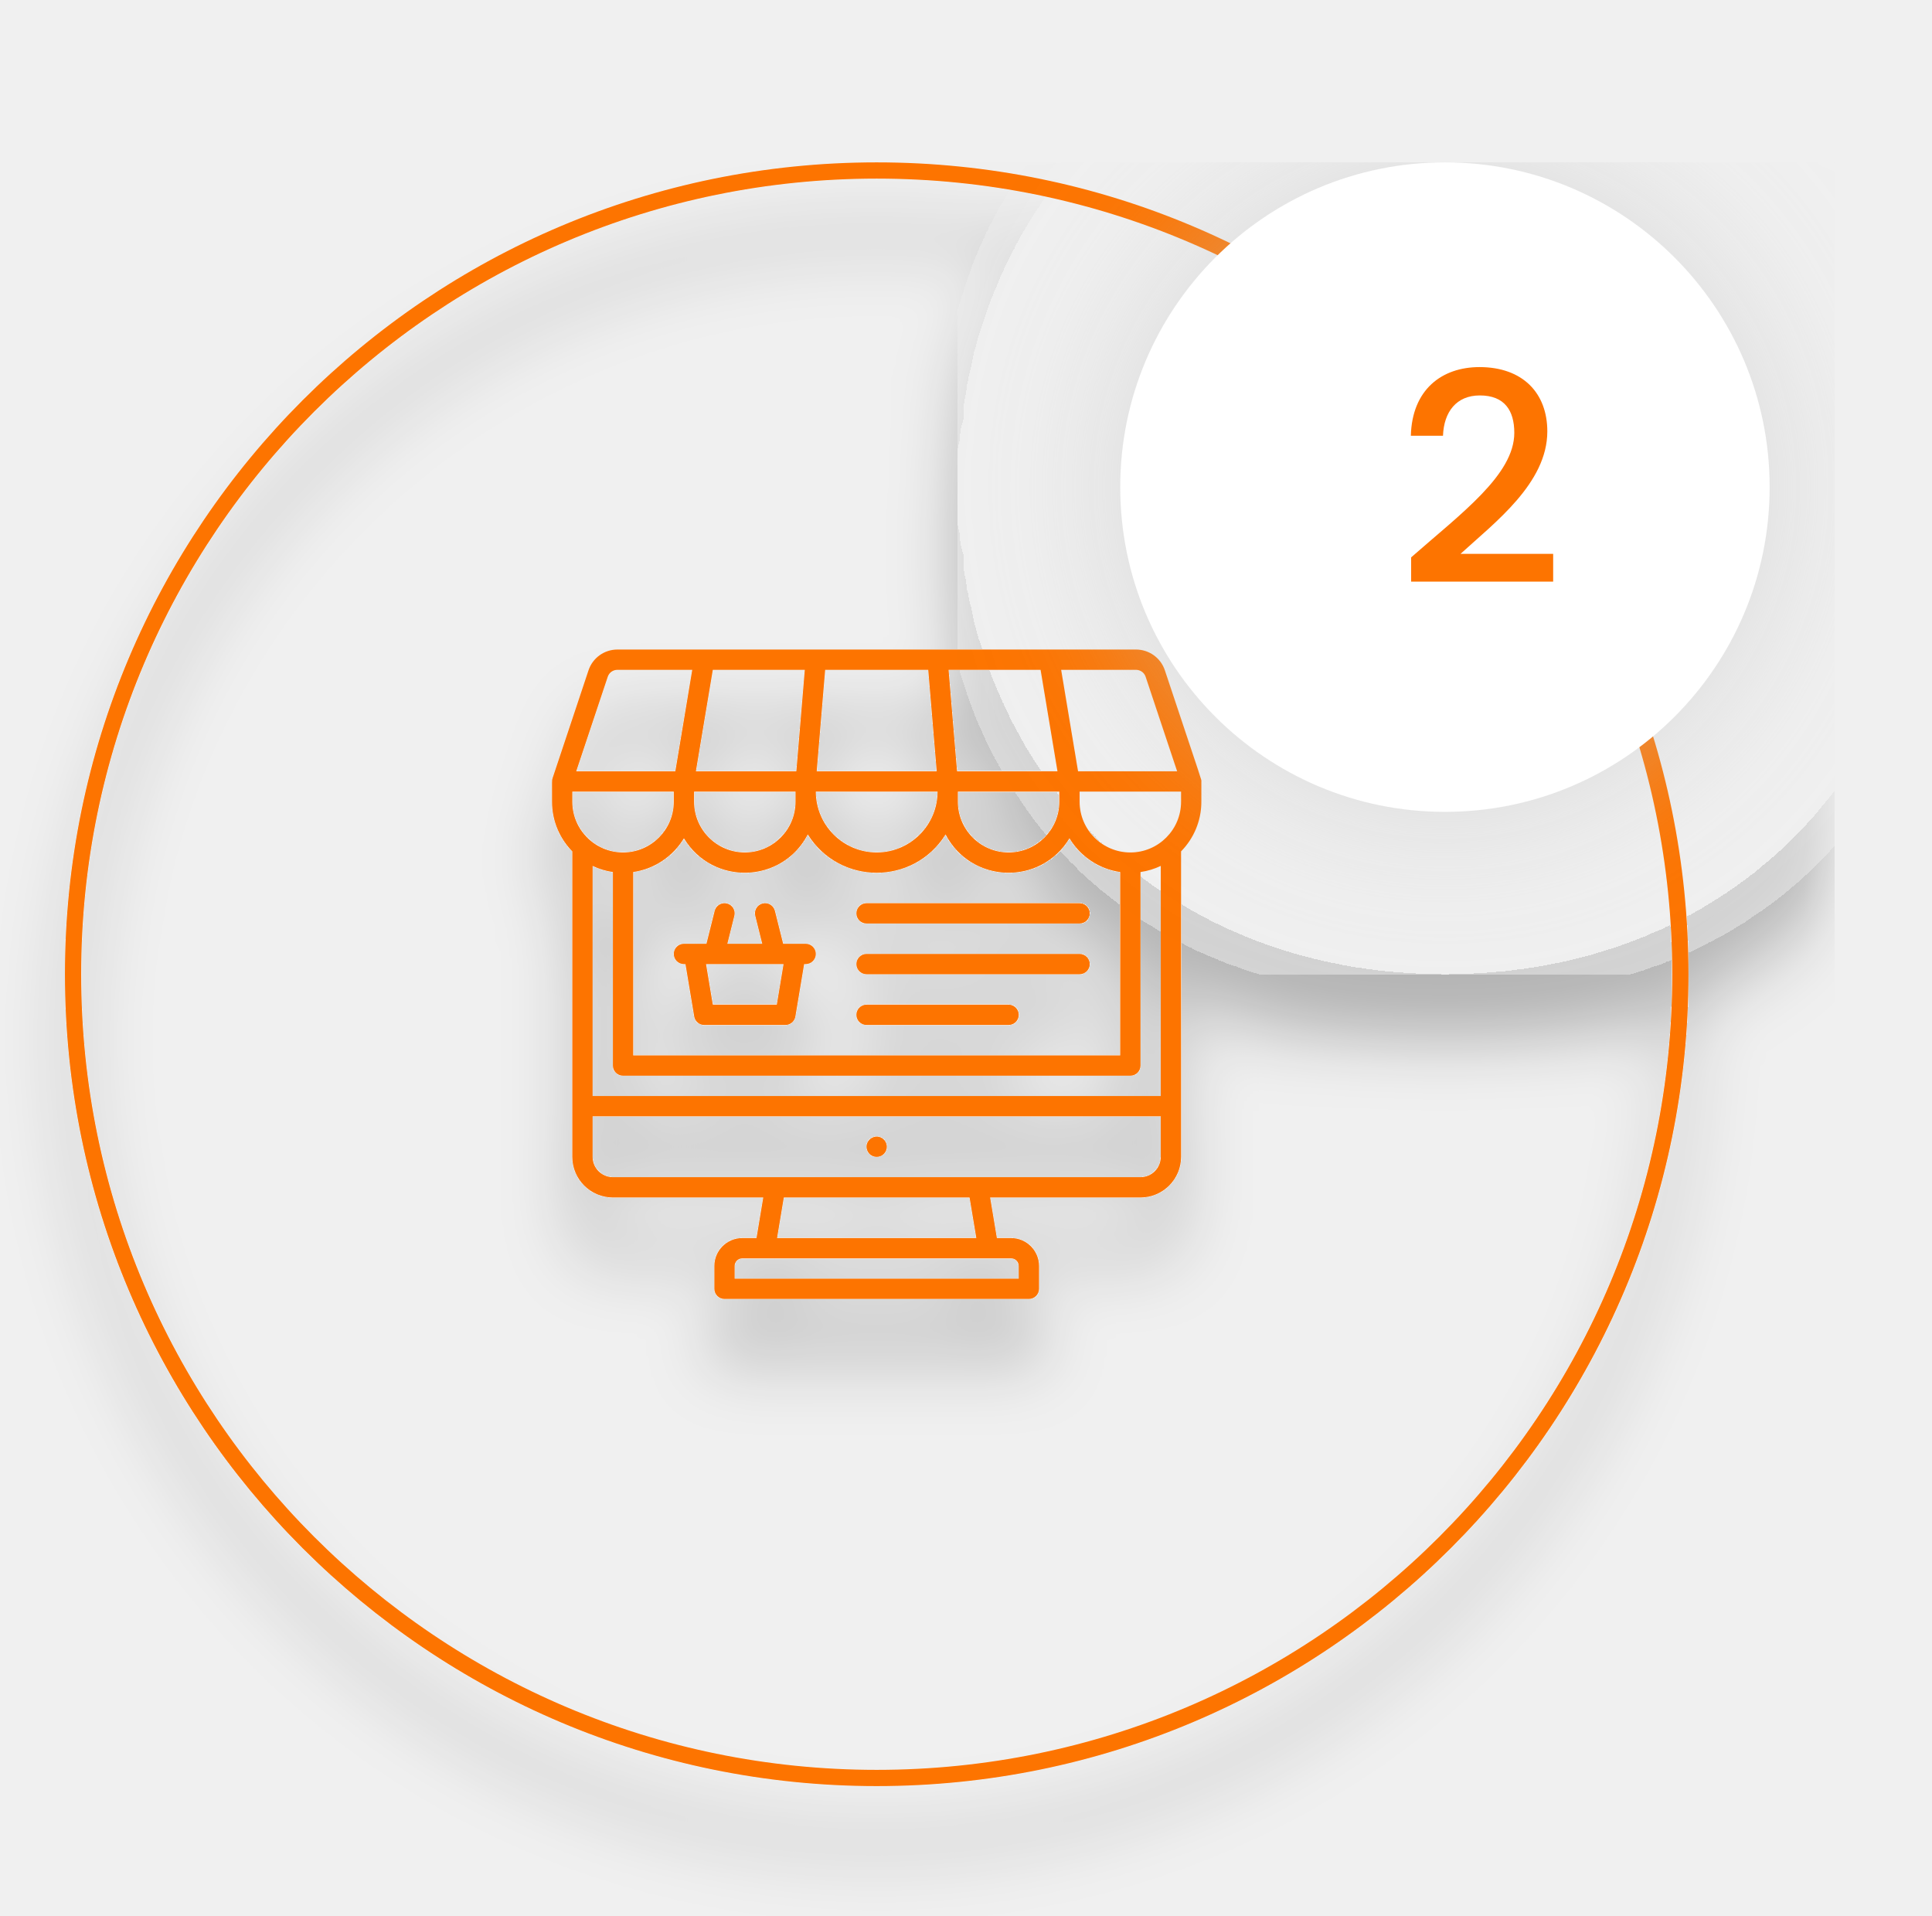
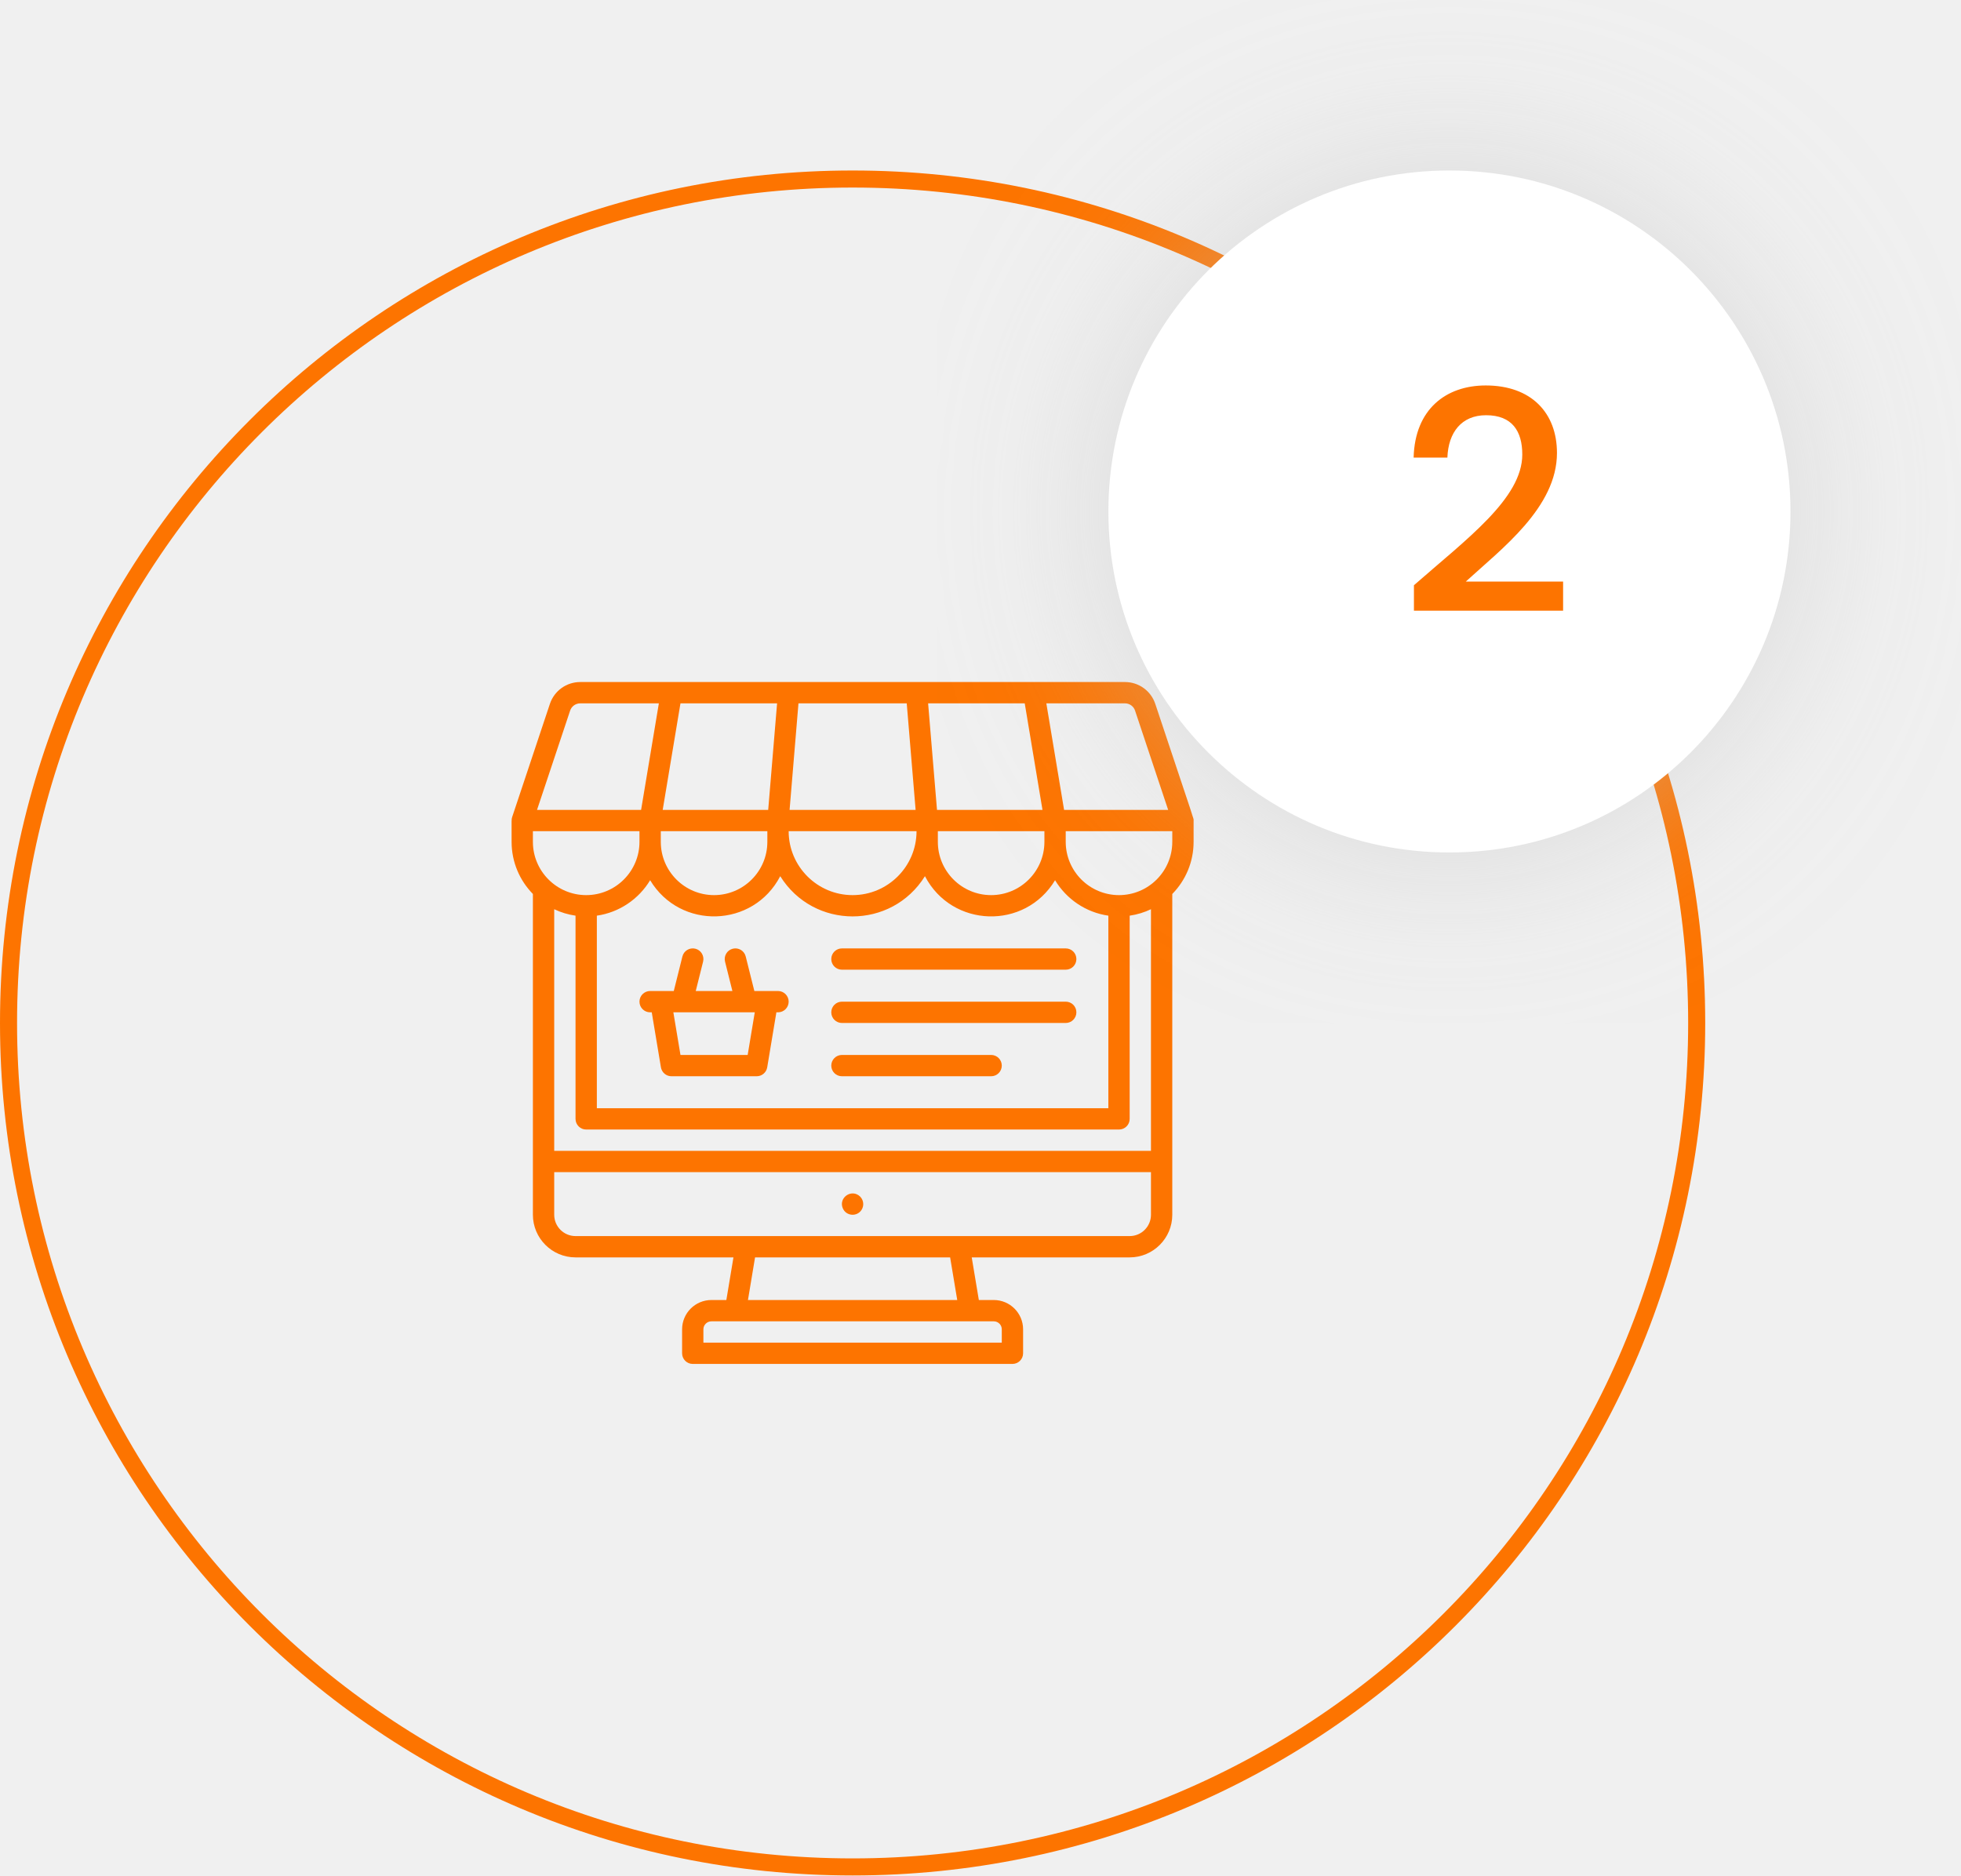
- <svg xmlns="http://www.w3.org/2000/svg" width="119" height="118" viewBox="0 0 119 118" fill="none">
+ <svg xmlns="http://www.w3.org/2000/svg" width="115" height="110" viewBox="0 0 115 110" fill="none">
+   <circle cx="50" cy="60" r="49.5" stroke="#FD7400" />
+   <g clip-path="url(#clip0_174_260)">
+     <path d="M69.997 48.127C69.997 47.981 70.176 48.561 67.75 41.285C67.495 40.518 66.78 40.003 65.972 40.003C55.62 40.003 40.142 40.003 34.027 40.003C33.219 40.003 32.504 40.518 32.248 41.285C29.707 48.908 30.067 47.825 30.032 47.933C29.99 48.064 30.002 48.025 30.002 49.377C30.002 50.566 30.479 51.645 31.251 52.434V71.249C31.251 72.628 32.373 73.749 33.751 73.749H43.012L42.596 76.249H41.719C40.771 76.249 40.001 77.02 40.001 77.967V79.374C40.001 79.719 40.28 79.998 40.625 79.998H59.373C59.718 79.998 59.998 79.719 59.998 79.374V77.967C59.998 77.02 59.227 76.249 58.28 76.249H57.403L56.986 73.749H66.248C67.626 73.749 68.747 72.628 68.747 71.249C68.747 70.352 68.747 53.262 68.747 52.434C69.52 51.645 69.997 50.566 69.997 49.377V48.127H69.997ZM66.564 41.68L68.505 47.502H62.402L61.361 41.253H65.972C66.241 41.253 66.479 41.424 66.564 41.68ZM67.497 53.328V67.5H32.501V53.328C32.89 53.514 33.31 53.642 33.751 53.706V65.625C33.751 65.97 34.031 66.25 34.376 66.25H65.623C65.968 66.25 66.248 65.97 66.248 65.625V53.706C66.689 53.642 67.109 53.514 67.497 53.328V53.328ZM31.251 48.752H37.501V49.377C37.501 51.1 36.099 52.501 34.376 52.501C32.653 52.501 31.251 51.1 31.251 49.377V48.752ZM45.571 41.253L45.05 47.502H38.863L39.905 41.253H45.571ZM53.174 41.253L53.695 47.502H46.304L46.825 41.253H53.174ZM60.094 41.253L61.135 47.502H54.949L54.428 41.253H60.094ZM49.999 52.501C47.932 52.501 46.25 50.819 46.25 48.752H53.749C53.749 50.819 52.067 52.501 49.999 52.501ZM38.751 48.752H45V49.377C45 51.1 43.598 52.501 41.875 52.501C40.152 52.501 38.751 51.1 38.751 49.377V48.752ZM64.998 65H35.001V53.706C36.326 53.515 37.462 52.729 38.126 51.627C39.89 54.556 44.173 54.429 45.756 51.391C47.717 54.532 52.277 54.54 54.242 51.391C55.824 54.425 60.105 54.562 61.873 51.627C62.537 52.729 63.672 53.515 64.998 53.706V65H64.998ZM58.123 52.501C56.401 52.501 54.999 51.1 54.999 49.377V48.752H61.248V49.377C61.248 51.1 59.846 52.501 58.123 52.501ZM33.434 41.68C33.519 41.424 33.758 41.253 34.027 41.253H38.638L37.596 47.502H31.493L33.434 41.68ZM58.748 77.967V78.749H41.25V77.967C41.25 77.709 41.461 77.499 41.719 77.499H58.28C58.538 77.499 58.748 77.709 58.748 77.967ZM56.136 76.249H43.863L44.279 73.749H55.719L56.136 76.249ZM67.497 71.249C67.497 71.939 66.937 72.499 66.248 72.499C64.332 72.499 35.693 72.499 33.751 72.499C33.062 72.499 32.501 71.939 32.501 71.249V68.75H67.497V71.249ZM68.747 49.377C68.747 51.1 67.346 52.501 65.623 52.501C63.9 52.501 62.498 51.1 62.498 49.377V48.752H68.747V49.377Z" fill="#FD7400" />
+     <path d="M49.374 55.626C49.029 55.626 48.749 55.905 48.749 56.25C48.749 56.596 49.029 56.875 49.374 56.875H62.498C62.843 56.875 63.123 56.596 63.123 56.25C63.123 55.905 62.843 55.626 62.498 55.626H49.374Z" fill="#FD7400" />
+     <path d="M62.498 58.75H49.374C49.029 58.75 48.749 59.03 48.749 59.375C48.749 59.72 49.029 60 49.374 60H62.498C62.843 60 63.123 59.72 63.123 59.375C63.123 59.03 62.843 58.75 62.498 58.75V58.75Z" fill="#FD7400" />
+     <path d="M58.123 61.875H49.374C49.029 61.875 48.749 62.155 48.749 62.5C48.749 62.845 49.029 63.125 49.374 63.125H58.123C58.469 63.125 58.748 62.845 58.748 62.5C58.748 62.155 58.469 61.875 58.123 61.875Z" fill="#FD7400" />
+     <path d="M45.625 58.125C45.268 58.125 44.584 58.125 44.238 58.125L43.731 56.099C43.648 55.764 43.309 55.56 42.974 55.644C42.639 55.728 42.435 56.067 42.519 56.402L42.95 58.125H40.801L41.232 56.402C41.316 56.067 41.112 55.728 40.777 55.644C40.443 55.561 40.103 55.764 40.019 56.099L39.513 58.125C39.164 58.125 38.478 58.125 38.126 58.125C37.781 58.125 37.501 58.405 37.501 58.75C37.501 59.095 37.781 59.375 38.126 59.375H38.221L38.759 62.602C38.81 62.904 39.07 63.125 39.376 63.125H44.375C44.681 63.125 44.941 62.904 44.992 62.602L45.53 59.375H45.625C45.97 59.375 46.25 59.095 46.25 58.75C46.25 58.405 45.97 58.125 45.625 58.125V58.125ZM43.846 61.875H39.905L39.488 59.375H44.262L43.846 61.875Z" fill="#FD7400" />
+     <path d="M49.422 70.863C49.618 71.334 50.251 71.377 50.519 70.971C50.714 70.681 50.627 70.289 50.346 70.104C49.844 69.766 49.183 70.289 49.422 70.863V70.863Z" fill="#FD7400" />
+   </g>
  <g filter="url(#filter0_d_174_260)">
-     <circle cx="54" cy="60" r="49.5" stroke="#FD7400" />
-     <g clip-path="url(#clip0_174_260)">
-       <path d="M73.997 48.127C73.997 47.981 74.176 48.561 71.75 41.285C71.495 40.518 70.78 40.003 69.972 40.003C59.62 40.003 44.142 40.003 38.027 40.003C37.219 40.003 36.504 40.518 36.248 41.285C33.707 48.908 34.067 47.825 34.032 47.933C33.99 48.064 34.002 48.025 34.002 49.377C34.002 50.566 34.479 51.645 35.251 52.434V71.249C35.251 72.628 36.373 73.749 37.751 73.749H47.012L46.596 76.249H45.719C44.771 76.249 44.001 77.02 44.001 77.967V79.374C44.001 79.719 44.28 79.998 44.625 79.998H63.373C63.718 79.998 63.998 79.719 63.998 79.374V77.967C63.998 77.02 63.227 76.249 62.28 76.249H61.403L60.986 73.749H70.248C71.626 73.749 72.747 72.628 72.747 71.249C72.747 70.352 72.747 53.262 72.747 52.434C73.52 51.645 73.997 50.566 73.997 49.377V48.127H73.997ZM70.564 41.68L72.505 47.502H66.402L65.361 41.253H69.972C70.241 41.253 70.479 41.424 70.564 41.68ZM71.497 53.328V67.5H36.501V53.328C36.89 53.514 37.31 53.642 37.751 53.706V65.625C37.751 65.97 38.031 66.25 38.376 66.25H69.623C69.968 66.25 70.248 65.97 70.248 65.625V53.706C70.689 53.642 71.109 53.514 71.497 53.328ZM35.251 48.752H41.501V49.377C41.501 51.1 40.099 52.501 38.376 52.501C36.653 52.501 35.251 51.1 35.251 49.377V48.752ZM49.571 41.253L49.05 47.502H42.863L43.905 41.253H49.571ZM57.174 41.253L57.695 47.502H50.304L50.825 41.253H57.174ZM64.094 41.253L65.135 47.502H58.949L58.428 41.253H64.094ZM53.999 52.501C51.932 52.501 50.25 50.819 50.25 48.752H57.749C57.749 50.819 56.067 52.501 53.999 52.501ZM42.751 48.752H49V49.377C49 51.1 47.598 52.501 45.875 52.501C44.152 52.501 42.751 51.1 42.751 49.377V48.752ZM68.998 65H39.001V53.706C40.326 53.515 41.462 52.729 42.126 51.627C43.89 54.556 48.173 54.429 49.756 51.391C51.717 54.532 56.277 54.54 58.242 51.391C59.824 54.425 64.105 54.562 65.873 51.627C66.537 52.729 67.672 53.515 68.998 53.706V65H68.998ZM62.123 52.501C60.401 52.501 58.999 51.1 58.999 49.377V48.752H65.248V49.377C65.248 51.1 63.846 52.501 62.123 52.501ZM37.434 41.68C37.519 41.424 37.758 41.253 38.027 41.253H42.638L41.596 47.502H35.493L37.434 41.68ZM62.748 77.967V78.749H45.25V77.967C45.25 77.709 45.461 77.499 45.719 77.499H62.28C62.538 77.499 62.748 77.709 62.748 77.967ZM60.136 76.249H47.863L48.279 73.749H59.719L60.136 76.249ZM71.497 71.249C71.497 71.939 70.937 72.499 70.248 72.499C68.332 72.499 39.693 72.499 37.751 72.499C37.062 72.499 36.501 71.939 36.501 71.249V68.75H71.497V71.249ZM72.747 49.377C72.747 51.1 71.346 52.501 69.623 52.501C67.9 52.501 66.498 51.1 66.498 49.377V48.752H72.747V49.377Z" fill="#FD7400" />
-       <path d="M53.374 55.626C53.029 55.626 52.749 55.905 52.749 56.25C52.749 56.596 53.029 56.875 53.374 56.875H66.498C66.843 56.875 67.123 56.596 67.123 56.25C67.123 55.905 66.843 55.626 66.498 55.626H53.374Z" fill="#FD7400" />
-       <path d="M66.498 58.75H53.374C53.029 58.75 52.749 59.03 52.749 59.375C52.749 59.72 53.029 60 53.374 60H66.498C66.843 60 67.123 59.72 67.123 59.375C67.123 59.03 66.843 58.75 66.498 58.75Z" fill="#FD7400" />
-       <path d="M62.123 61.875H53.374C53.029 61.875 52.749 62.155 52.749 62.5C52.749 62.845 53.029 63.125 53.374 63.125H62.123C62.469 63.125 62.748 62.845 62.748 62.5C62.748 62.155 62.469 61.875 62.123 61.875Z" fill="#FD7400" />
-       <path d="M49.625 58.125C49.268 58.125 48.584 58.125 48.238 58.125L47.731 56.099C47.648 55.764 47.309 55.56 46.974 55.644C46.639 55.728 46.435 56.067 46.519 56.402L46.95 58.125H44.801L45.232 56.402C45.316 56.067 45.112 55.728 44.777 55.644C44.443 55.561 44.103 55.764 44.019 56.099L43.513 58.125C43.164 58.125 42.478 58.125 42.126 58.125C41.781 58.125 41.501 58.405 41.501 58.75C41.501 59.095 41.781 59.375 42.126 59.375H42.221L42.759 62.602C42.81 62.904 43.07 63.125 43.376 63.125H48.375C48.681 63.125 48.941 62.904 48.992 62.602L49.53 59.375H49.625C49.97 59.375 50.25 59.095 50.25 58.75C50.25 58.405 49.97 58.125 49.625 58.125ZM47.846 61.875H43.905L43.488 59.375H48.262L47.846 61.875Z" fill="#FD7400" />
-       <path d="M53.422 70.863C53.618 71.334 54.251 71.377 54.519 70.971C54.714 70.681 54.627 70.289 54.346 70.104C53.844 69.766 53.183 70.289 53.422 70.863Z" fill="#FD7400" />
-     </g>
-     <g filter="url(#filter1_d_174_260)">
-       <circle cx="89" cy="30" r="20" fill="white" />
-     </g>
-     <path d="M86.918 35.82H95.666V34.11H89.96C92.066 32.184 95.306 29.754 95.306 26.568C95.306 24.21 93.794 22.608 91.13 22.608C88.808 22.608 86.972 23.994 86.9 26.838H88.88C88.934 25.362 89.708 24.354 91.148 24.354C92.678 24.354 93.272 25.29 93.272 26.658C93.272 29.232 90.014 31.608 86.918 34.326V35.82Z" fill="#FD7400" />
+     <circle cx="85" cy="30" r="20" fill="white" />
  </g>
+   <path d="M82.918 35.82H91.666V34.11H85.96C88.066 32.184 91.306 29.754 91.306 26.568C91.306 24.21 89.794 22.608 87.13 22.608C84.808 22.608 82.972 23.994 82.9 26.838H84.88C84.934 25.362 85.708 24.354 87.148 24.354C88.678 24.354 89.272 25.29 89.272 26.658C89.272 29.232 86.014 31.608 82.918 34.326V35.82Z" fill="#FD7400" />
  <defs>
-     <filter id="filter0_d_174_260" x="0" y="10" width="113" height="108" filterUnits="userSpaceOnUse" color-interpolation-filters="sRGB">
-       <feFlood flood-opacity="0" result="BackgroundImageFix" />
-       <feColorMatrix in="SourceAlpha" type="matrix" values="0 0 0 0 0 0 0 0 0 0 0 0 0 0 0 0 0 0 127 0" result="hardAlpha" />
-       <feOffset dy="4" />
-       <feGaussianBlur stdDeviation="2" />
-       <feComposite in2="hardAlpha" operator="out" />
-       <feColorMatrix type="matrix" values="0 0 0 0 0 0 0 0 0 0 0 0 0 0 0 0 0 0 0.25 0" />
-       <feBlend mode="normal" in2="BackgroundImageFix" result="effect1_dropShadow_174_260" />
-       <feBlend mode="normal" in="SourceGraphic" in2="effect1_dropShadow_174_260" result="shape" />
-     </filter>
-     <filter id="filter1_d_174_260" x="59" y="0" width="60" height="60" filterUnits="userSpaceOnUse" color-interpolation-filters="sRGB">
+     <filter id="filter0_d_174_260" x="55" y="0" width="60" height="60" filterUnits="userSpaceOnUse" color-interpolation-filters="sRGB">
      <feFlood flood-opacity="0" result="BackgroundImageFix" />
      <feColorMatrix in="SourceAlpha" type="matrix" values="0 0 0 0 0 0 0 0 0 0 0 0 0 0 0 0 0 0 127 0" result="hardAlpha" />
      <feOffset />
      <feGaussianBlur stdDeviation="5" />
      <feColorMatrix type="matrix" values="0 0 0 0 0.767 0 0 0 0 0.767 0 0 0 0 0.767 0 0 0 0.5 0" />
      <feBlend mode="normal" in2="BackgroundImageFix" result="effect1_dropShadow_174_260" />
      <feBlend mode="normal" in="SourceGraphic" in2="effect1_dropShadow_174_260" result="shape" />
    </filter>
    <clipPath id="clip0_174_260">
-       <rect width="40" height="40" fill="white" transform="translate(34 40)" />
+       <rect width="40" height="40" fill="white" transform="translate(30 40)" />
    </clipPath>
  </defs>
</svg>
